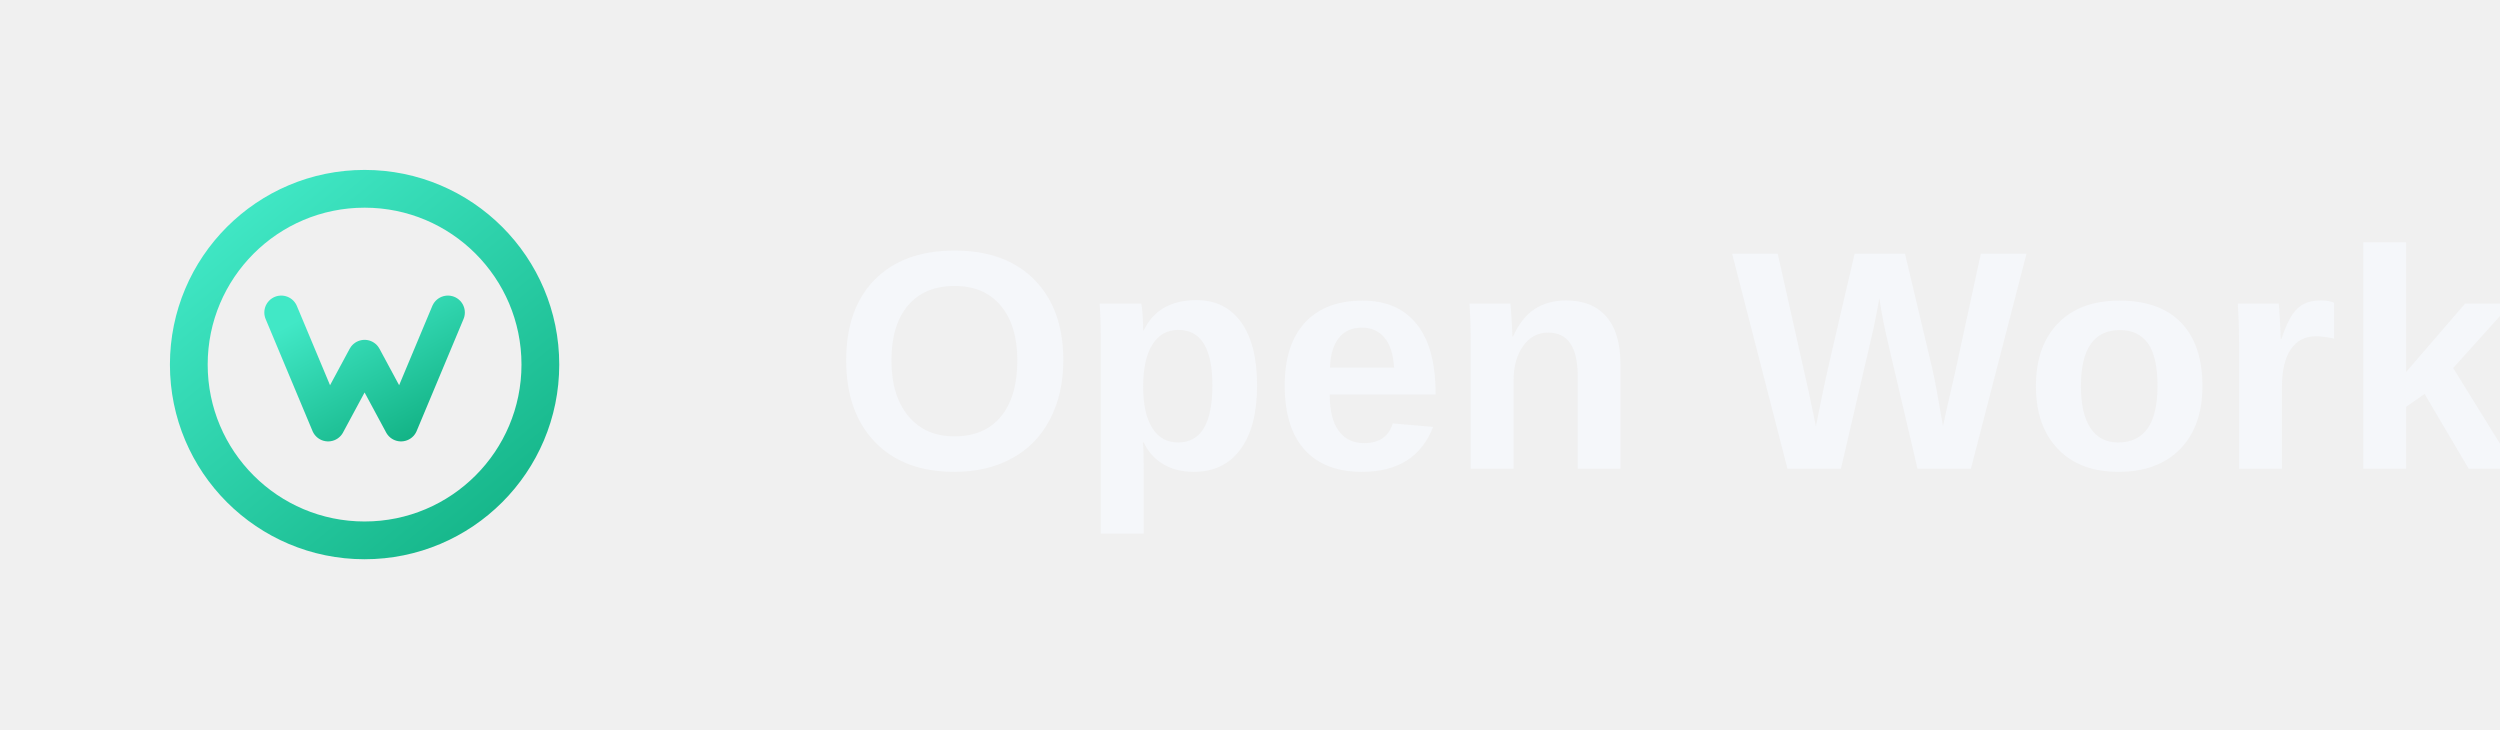
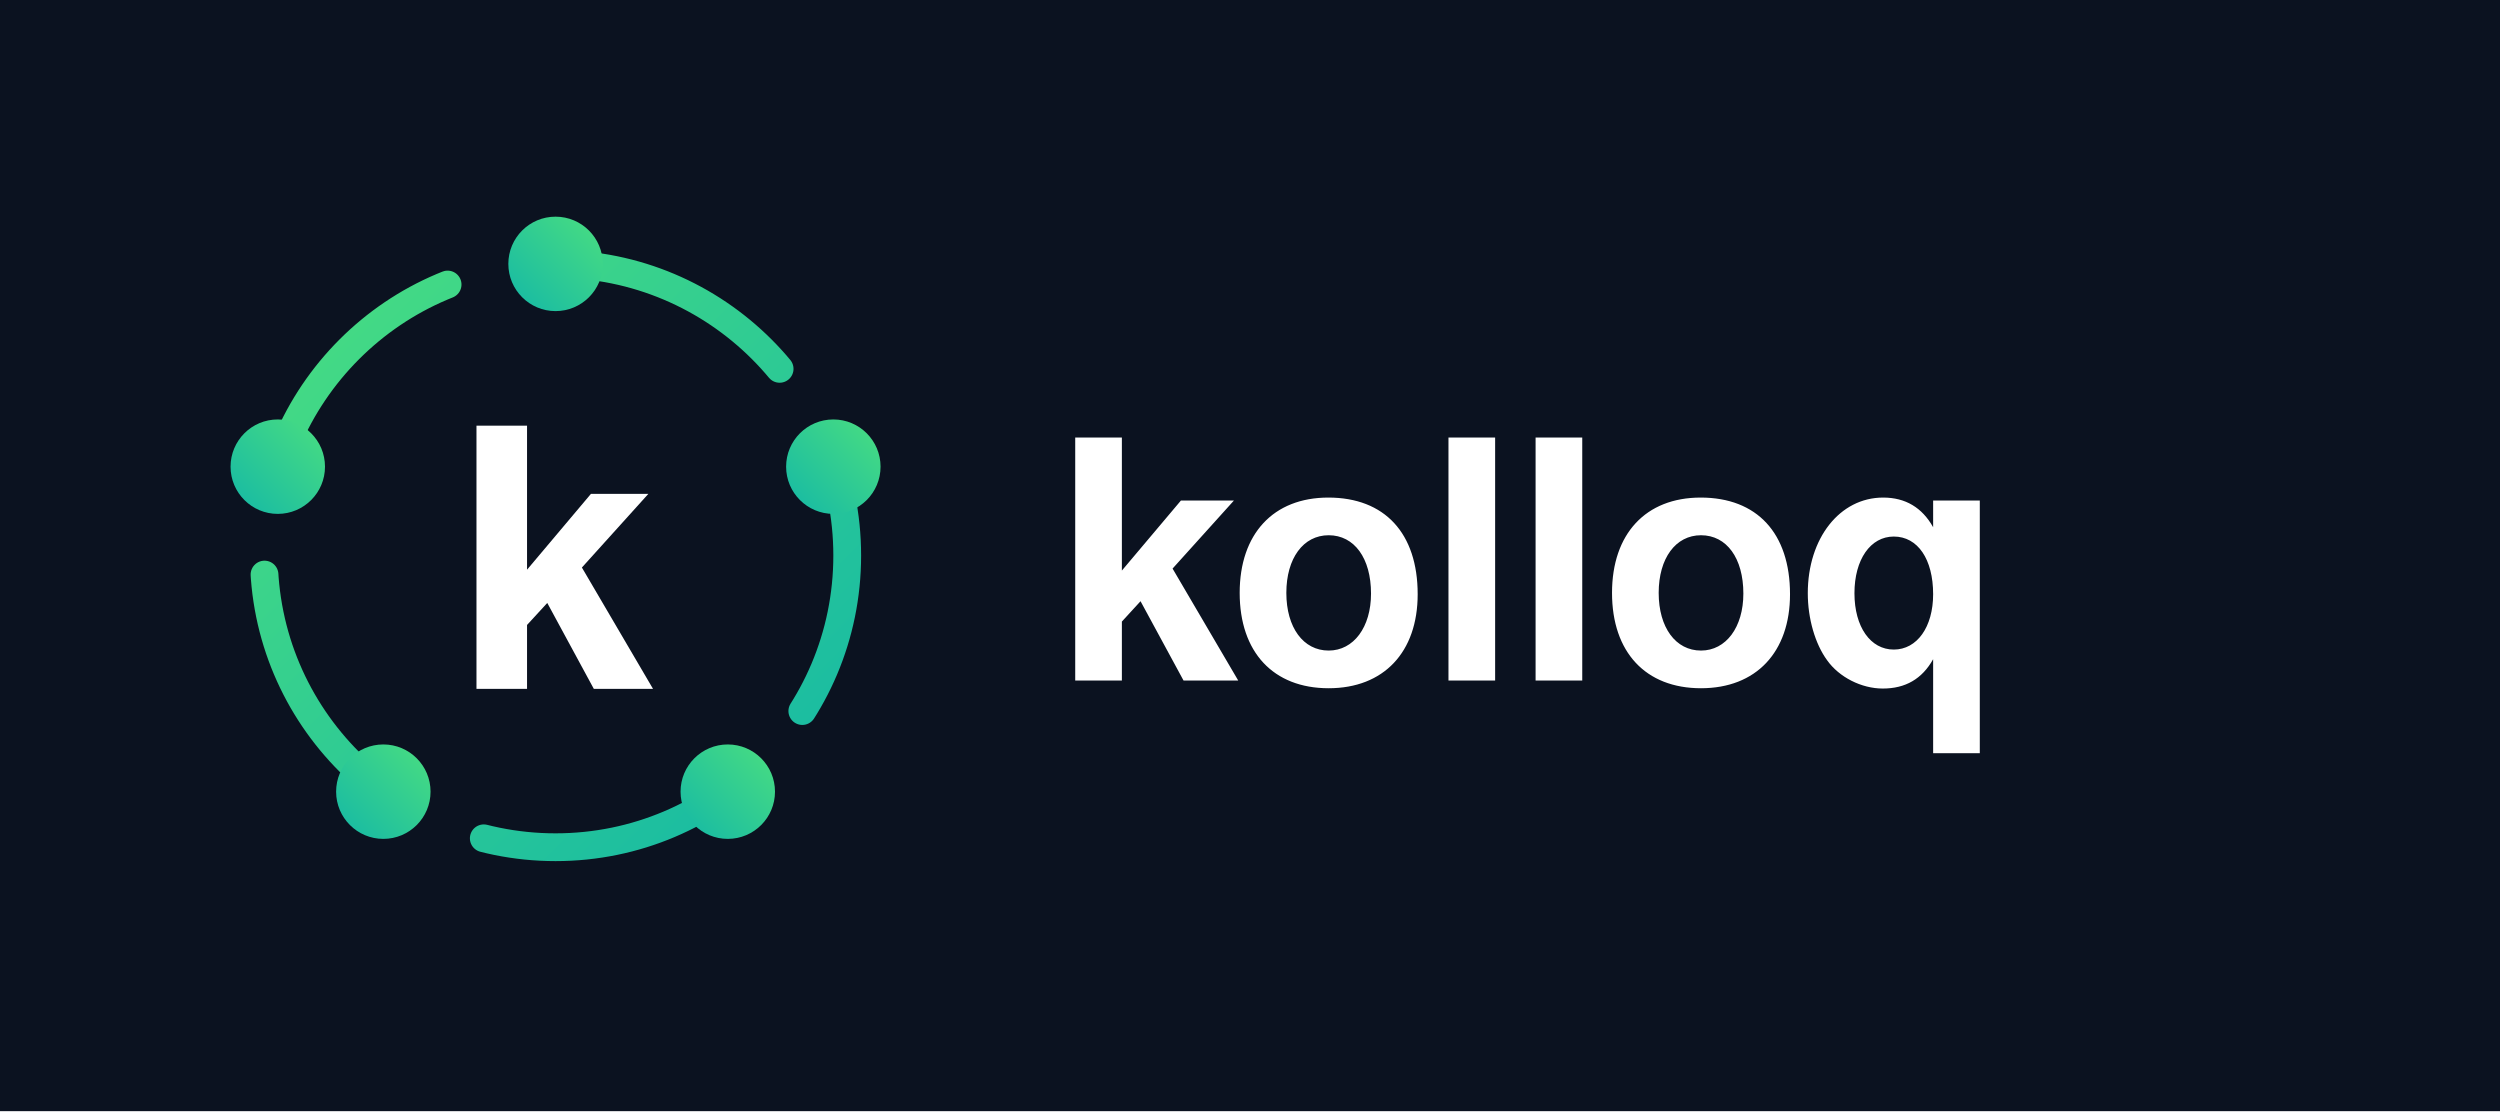
- <svg xmlns="http://www.w3.org/2000/svg" width="480" height="140" viewBox="0 0 480 140">
+ <svg xmlns="http://www.w3.org/2000/svg" width="900" height="400" viewBox="0 0 900 400">
  <defs>
-     <linearGradient id="teal" x1="0.12" y1="0.05" x2="0.9" y2="1">
-       <stop offset="0" stop-color="#41E8C6" />
-       <stop offset="1" stop-color="#14B487" />
+     <linearGradient id="ring" x1="0%" y1="100%" x2="100%" y2="0%">
+       <stop offset="0%" stop-color="#14b8a6" />
+       <stop offset="100%" stop-color="#4ade80" />
    </linearGradient>
  </defs>
-   <g transform="translate(6,6) scale(0.125)">
-     <circle cx="512" cy="512" r="270" fill="none" stroke="url(#teal)" stroke-width="58" />
-     <path d="M 384 432 L 456 604 L 512 500 L 568 604 L 640 432" fill="none" stroke="url(#teal)" stroke-width="52" stroke-linecap="round" stroke-linejoin="round" />
+   <rect width="900" height="400" fill="#0b1220" />
+   <circle cx="200" cy="200" r="105" fill="none" stroke="url(#ring)" stroke-width="10" stroke-dasharray="92 40" stroke-linecap="round" transform="rotate(-90 200 200)" />
+   <g fill="url(#ring)">
+     <circle cx="200" cy="95" r="17" />
+     <circle cx="300" cy="168" r="17" />
+     <circle cx="262" cy="285" r="17" />
+     <circle cx="138" cy="285" r="17" />
+     <circle cx="100" cy="168" r="17" />
  </g>
-   <text x="160" y="90" font-family="'SF Pro Display','Segoe UI',system-ui,-apple-system,'Helvetica Neue',Arial,sans-serif" font-size="60" font-weight="600" letter-spacing="0.5" fill="#F5F7FA">Open Work</text>
+   <text x="200" y="248" text-anchor="middle" font-family="Helvetica, Arial, sans-serif" font-weight="700" font-size="130" fill="#ffffff">k</text>
+   <text x="380" y="245" font-family="Helvetica, Arial, sans-serif" font-weight="700" font-size="120" fill="#ffffff" letter-spacing="-2">kolloq</text>
</svg>
